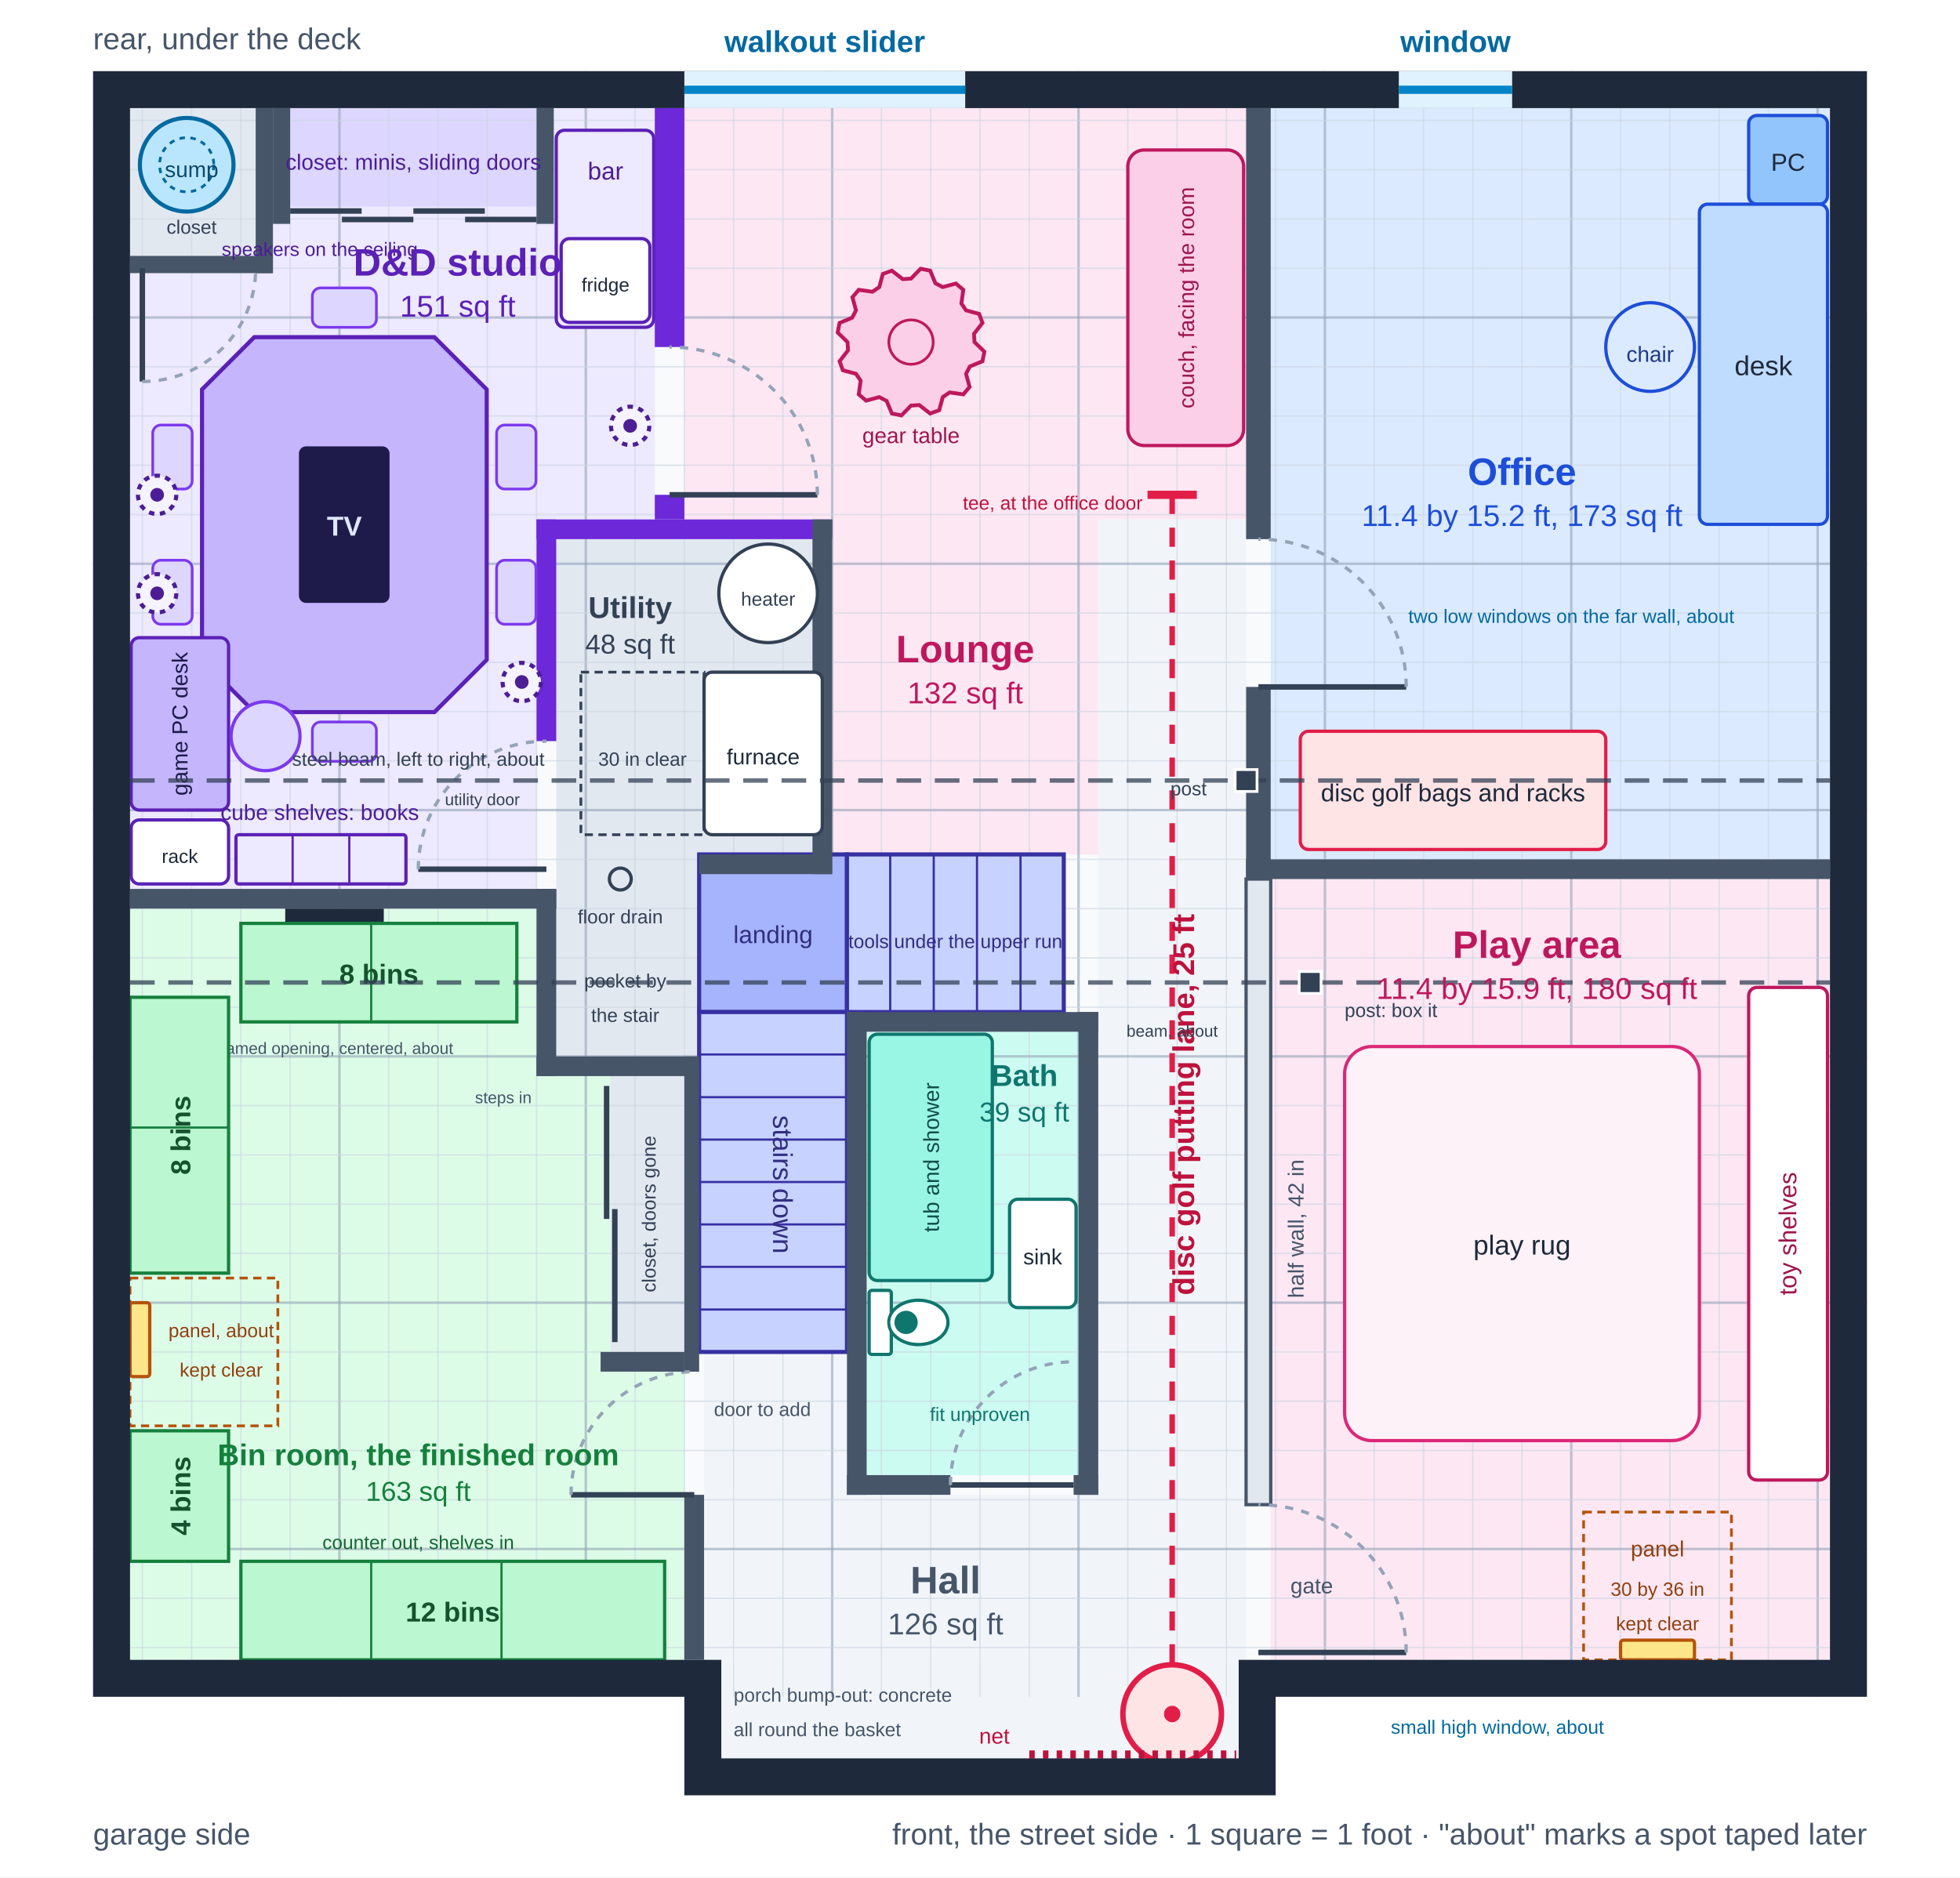
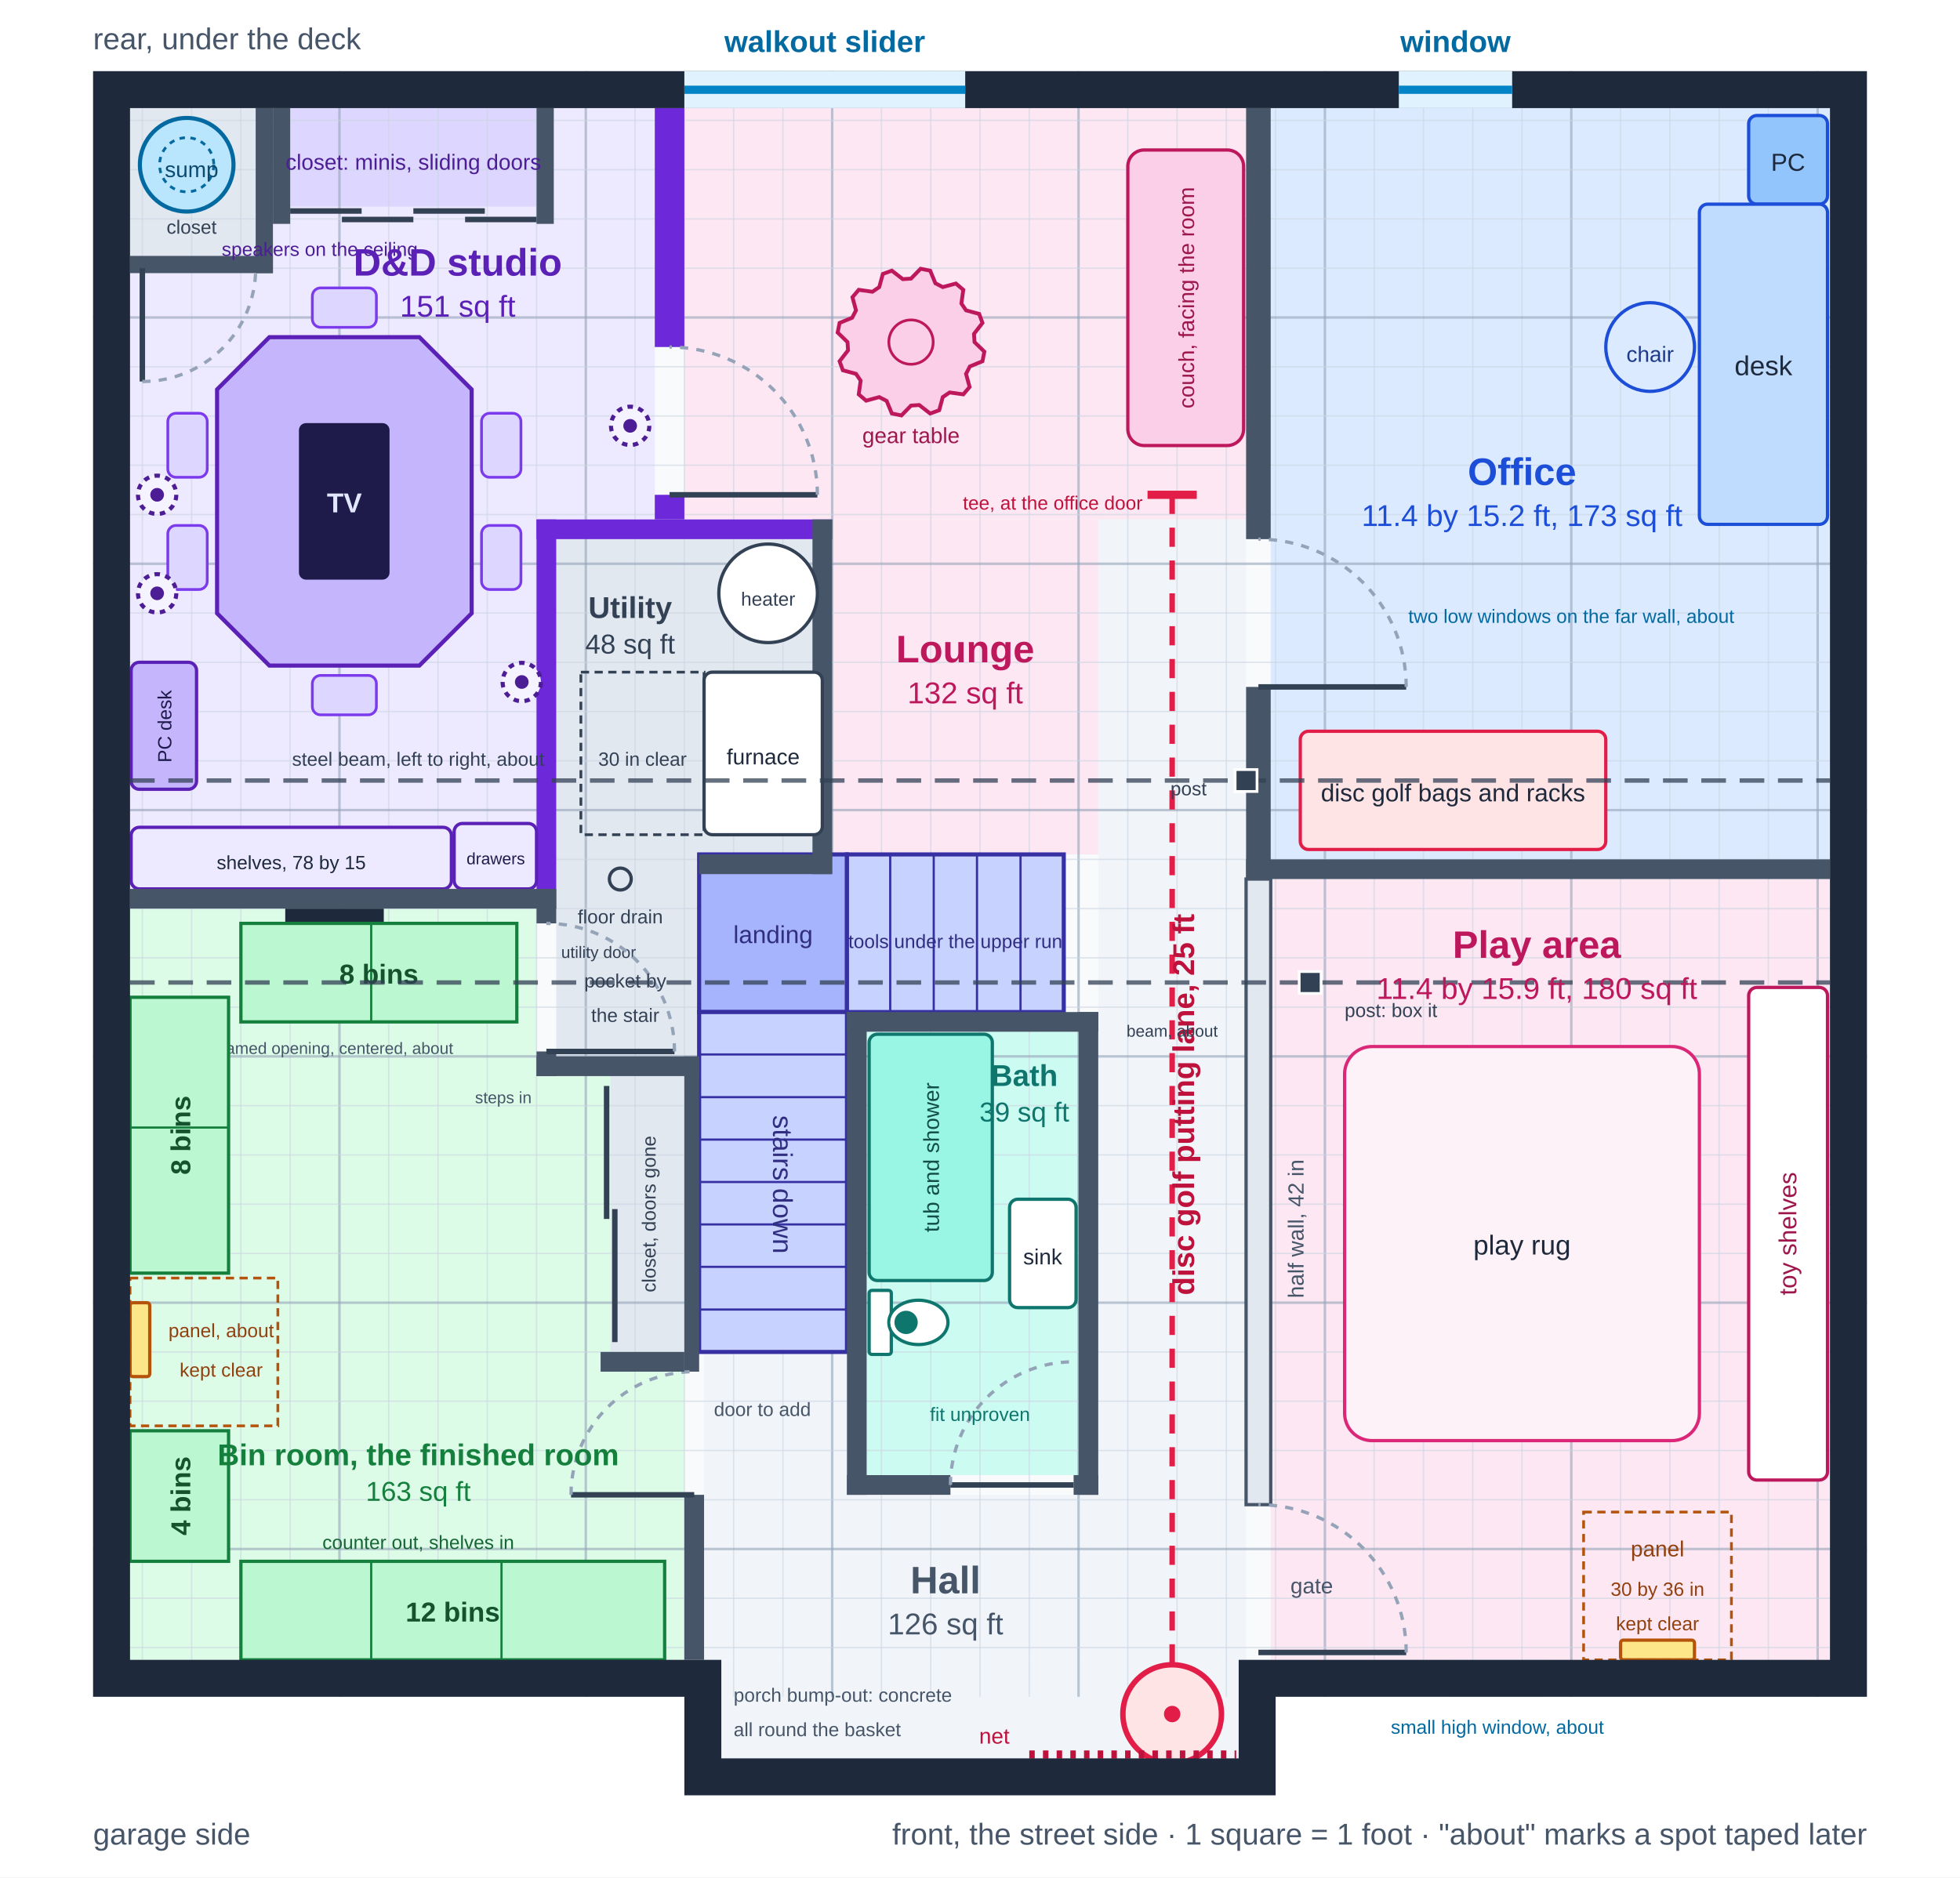
<svg xmlns="http://www.w3.org/2000/svg" viewBox="0 0 716 686" width="716" height="686" font-family="Segoe UI, Arial, sans-serif" role="img" aria-label="The basement with the D&amp;D studio by the utilities: studio, office, play area, bins in the finished room, the lane">
  <rect width="716" height="686" fill="#ffffff" />
  <rect x="34.0" y="26.0" width="648.0" height="594.0" fill="#f8fafc" />
  <rect x="250.0" y="620.0" width="216.0" height="36.0" fill="#f8fafc" />
  <rect x="47.5" y="39.5" width="191.7" height="150.3" fill="#ede9fe" />
  <rect x="47.5" y="189.8" width="148.5" height="135.0" fill="#ede9fe" />
  <rect x="47.5" y="39.5" width="45.9" height="54.0" fill="#e2e8f0" />
  <rect x="106.0" y="39.5" width="90.0" height="36.0" fill="#ddd6fe" />
  <rect x="47.5" y="332.0" width="148.5" height="54.0" fill="#dcfce7" />
  <rect x="47.5" y="386.0" width="202.5" height="220.5" fill="#dcfce7" />
  <rect x="223.0" y="393.2" width="27.0" height="100.8" fill="#e2e8f0" />
  <rect x="464.2" y="321.2" width="204.3" height="285.3" fill="#fce7f3" />
  <rect x="203.2" y="197.0" width="100.8" height="115.2" fill="#e2e8f0" />
  <rect x="203.2" y="312.2" width="52.2" height="73.8" fill="#e2e8f0" />
  <rect x="250.0" y="39.5" width="205.2" height="150.3" fill="#fce7f3" />
  <rect x="304.0" y="189.8" width="97.2" height="122.4" fill="#fce7f3" />
  <rect x="401.2" y="189.8" width="54.0" height="180.0" fill="#f1f5f9" />
  <rect x="401.2" y="369.8" width="54.0" height="176.4" fill="#f1f5f9" />
  <rect x="257.2" y="494.0" width="52.2" height="52.2" fill="#f1f5f9" />
  <rect x="257.2" y="546.2" width="198.0" height="60.3" fill="#f1f5f9" />
  <rect x="263.5" y="606.5" width="189.0" height="36.0" fill="#f1f5f9" />
  <rect x="464.2" y="39.5" width="204.3" height="274.5" fill="#dbeafe" />
  <rect x="316.6" y="377.0" width="77.4" height="162.0" fill="#ccfbf1" />
  <line x1="52.0" y1="26.0" x2="52.0" y2="620.0" stroke="#cbd5e1" stroke-width="0.5" opacity="0.6" />
  <line x1="70.0" y1="26.0" x2="70.0" y2="620.0" stroke="#cbd5e1" stroke-width="0.5" opacity="0.6" />
  <line x1="88.0" y1="26.0" x2="88.0" y2="620.0" stroke="#cbd5e1" stroke-width="0.5" opacity="0.6" />
  <line x1="106.0" y1="26.0" x2="106.0" y2="620.0" stroke="#cbd5e1" stroke-width="0.5" opacity="0.6" />
  <line x1="124.0" y1="26.0" x2="124.0" y2="620.0" stroke="#94a3b8" stroke-width="0.9" opacity="0.6" />
  <line x1="142.0" y1="26.0" x2="142.0" y2="620.0" stroke="#cbd5e1" stroke-width="0.5" opacity="0.6" />
  <line x1="160.0" y1="26.0" x2="160.0" y2="620.0" stroke="#cbd5e1" stroke-width="0.5" opacity="0.6" />
  <line x1="178.0" y1="26.0" x2="178.0" y2="620.0" stroke="#cbd5e1" stroke-width="0.5" opacity="0.6" />
  <line x1="196.0" y1="26.0" x2="196.0" y2="620.0" stroke="#cbd5e1" stroke-width="0.5" opacity="0.6" />
  <line x1="214.0" y1="26.0" x2="214.0" y2="620.0" stroke="#94a3b8" stroke-width="0.9" opacity="0.6" />
  <line x1="232.0" y1="26.0" x2="232.0" y2="620.0" stroke="#cbd5e1" stroke-width="0.5" opacity="0.6" />
  <line x1="250.0" y1="26.0" x2="250.0" y2="620.0" stroke="#cbd5e1" stroke-width="0.5" opacity="0.6" />
  <line x1="268.0" y1="26.0" x2="268.0" y2="620.0" stroke="#cbd5e1" stroke-width="0.5" opacity="0.6" />
  <line x1="286.0" y1="26.0" x2="286.0" y2="620.0" stroke="#cbd5e1" stroke-width="0.5" opacity="0.6" />
  <line x1="304.0" y1="26.0" x2="304.0" y2="620.0" stroke="#94a3b8" stroke-width="0.9" opacity="0.6" />
  <line x1="322.0" y1="26.0" x2="322.0" y2="620.0" stroke="#cbd5e1" stroke-width="0.5" opacity="0.6" />
  <line x1="340.0" y1="26.0" x2="340.0" y2="620.0" stroke="#cbd5e1" stroke-width="0.5" opacity="0.6" />
  <line x1="358.0" y1="26.0" x2="358.0" y2="620.0" stroke="#cbd5e1" stroke-width="0.5" opacity="0.6" />
  <line x1="376.0" y1="26.0" x2="376.0" y2="620.0" stroke="#cbd5e1" stroke-width="0.5" opacity="0.6" />
  <line x1="394.0" y1="26.0" x2="394.0" y2="620.0" stroke="#94a3b8" stroke-width="0.9" opacity="0.6" />
  <line x1="412.0" y1="26.0" x2="412.0" y2="620.0" stroke="#cbd5e1" stroke-width="0.5" opacity="0.6" />
  <line x1="430.0" y1="26.0" x2="430.0" y2="620.0" stroke="#cbd5e1" stroke-width="0.5" opacity="0.6" />
  <line x1="448.0" y1="26.0" x2="448.0" y2="620.0" stroke="#cbd5e1" stroke-width="0.5" opacity="0.6" />
  <line x1="466.0" y1="26.0" x2="466.0" y2="620.0" stroke="#cbd5e1" stroke-width="0.5" opacity="0.6" />
  <line x1="484.0" y1="26.0" x2="484.0" y2="620.0" stroke="#94a3b8" stroke-width="0.9" opacity="0.6" />
  <line x1="502.0" y1="26.0" x2="502.0" y2="620.0" stroke="#cbd5e1" stroke-width="0.5" opacity="0.6" />
  <line x1="520.0" y1="26.0" x2="520.0" y2="620.0" stroke="#cbd5e1" stroke-width="0.5" opacity="0.6" />
  <line x1="538.0" y1="26.0" x2="538.0" y2="620.0" stroke="#cbd5e1" stroke-width="0.5" opacity="0.6" />
  <line x1="556.0" y1="26.0" x2="556.0" y2="620.0" stroke="#cbd5e1" stroke-width="0.5" opacity="0.6" />
  <line x1="574.0" y1="26.0" x2="574.0" y2="620.0" stroke="#94a3b8" stroke-width="0.9" opacity="0.6" />
  <line x1="592.0" y1="26.0" x2="592.0" y2="620.0" stroke="#cbd5e1" stroke-width="0.5" opacity="0.6" />
  <line x1="610.0" y1="26.0" x2="610.0" y2="620.0" stroke="#cbd5e1" stroke-width="0.5" opacity="0.6" />
  <line x1="628.0" y1="26.0" x2="628.0" y2="620.0" stroke="#cbd5e1" stroke-width="0.5" opacity="0.6" />
  <line x1="646.0" y1="26.0" x2="646.0" y2="620.0" stroke="#cbd5e1" stroke-width="0.5" opacity="0.6" />
  <line x1="664.0" y1="26.0" x2="664.0" y2="620.0" stroke="#94a3b8" stroke-width="0.9" opacity="0.6" />
  <line x1="34.0" y1="44.0" x2="682.0" y2="44.0" stroke="#cbd5e1" stroke-width="0.5" opacity="0.6" />
  <line x1="34.0" y1="62.0" x2="682.0" y2="62.0" stroke="#cbd5e1" stroke-width="0.5" opacity="0.6" />
  <line x1="34.0" y1="80.0" x2="682.0" y2="80.0" stroke="#cbd5e1" stroke-width="0.5" opacity="0.6" />
  <line x1="34.0" y1="98.0" x2="682.0" y2="98.0" stroke="#cbd5e1" stroke-width="0.5" opacity="0.6" />
  <line x1="34.0" y1="116.0" x2="682.0" y2="116.0" stroke="#94a3b8" stroke-width="0.9" opacity="0.6" />
  <line x1="34.0" y1="134.0" x2="682.0" y2="134.0" stroke="#cbd5e1" stroke-width="0.5" opacity="0.6" />
  <line x1="34.0" y1="152.0" x2="682.0" y2="152.0" stroke="#cbd5e1" stroke-width="0.5" opacity="0.6" />
  <line x1="34.0" y1="170.0" x2="682.0" y2="170.0" stroke="#cbd5e1" stroke-width="0.5" opacity="0.6" />
  <line x1="34.0" y1="188.0" x2="682.0" y2="188.0" stroke="#cbd5e1" stroke-width="0.5" opacity="0.6" />
  <line x1="34.0" y1="206.0" x2="682.0" y2="206.0" stroke="#94a3b8" stroke-width="0.9" opacity="0.6" />
  <line x1="34.0" y1="224.0" x2="682.0" y2="224.0" stroke="#cbd5e1" stroke-width="0.5" opacity="0.6" />
  <line x1="34.0" y1="242.0" x2="682.0" y2="242.0" stroke="#cbd5e1" stroke-width="0.5" opacity="0.6" />
  <line x1="34.0" y1="260.0" x2="682.0" y2="260.0" stroke="#cbd5e1" stroke-width="0.5" opacity="0.6" />
  <line x1="34.0" y1="278.0" x2="682.0" y2="278.0" stroke="#cbd5e1" stroke-width="0.5" opacity="0.6" />
  <line x1="34.0" y1="296.0" x2="682.0" y2="296.0" stroke="#94a3b8" stroke-width="0.9" opacity="0.6" />
  <line x1="34.0" y1="314.0" x2="682.0" y2="314.0" stroke="#cbd5e1" stroke-width="0.5" opacity="0.6" />
  <line x1="34.0" y1="332.0" x2="682.0" y2="332.0" stroke="#cbd5e1" stroke-width="0.5" opacity="0.6" />
  <line x1="34.0" y1="350.0" x2="682.0" y2="350.0" stroke="#cbd5e1" stroke-width="0.5" opacity="0.6" />
  <line x1="34.0" y1="368.0" x2="682.0" y2="368.0" stroke="#cbd5e1" stroke-width="0.5" opacity="0.6" />
  <line x1="34.0" y1="386.0" x2="682.0" y2="386.0" stroke="#94a3b8" stroke-width="0.9" opacity="0.6" />
  <line x1="34.0" y1="404.0" x2="682.0" y2="404.0" stroke="#cbd5e1" stroke-width="0.5" opacity="0.6" />
  <line x1="34.0" y1="422.0" x2="682.0" y2="422.0" stroke="#cbd5e1" stroke-width="0.5" opacity="0.6" />
  <line x1="34.0" y1="440.0" x2="682.0" y2="440.0" stroke="#cbd5e1" stroke-width="0.5" opacity="0.6" />
  <line x1="34.0" y1="458.0" x2="682.0" y2="458.0" stroke="#cbd5e1" stroke-width="0.5" opacity="0.6" />
  <line x1="34.0" y1="476.0" x2="682.0" y2="476.0" stroke="#94a3b8" stroke-width="0.9" opacity="0.6" />
  <line x1="34.0" y1="494.0" x2="682.0" y2="494.0" stroke="#cbd5e1" stroke-width="0.5" opacity="0.6" />
  <line x1="34.0" y1="512.0" x2="682.0" y2="512.0" stroke="#cbd5e1" stroke-width="0.5" opacity="0.6" />
  <line x1="34.0" y1="530.0" x2="682.0" y2="530.0" stroke="#cbd5e1" stroke-width="0.5" opacity="0.6" />
  <line x1="34.0" y1="548.0" x2="682.0" y2="548.0" stroke="#cbd5e1" stroke-width="0.5" opacity="0.6" />
  <line x1="34.0" y1="566.0" x2="682.0" y2="566.0" stroke="#94a3b8" stroke-width="0.9" opacity="0.6" />
  <line x1="34.0" y1="584.0" x2="682.0" y2="584.0" stroke="#cbd5e1" stroke-width="0.5" opacity="0.6" />
  <line x1="34.0" y1="602.0" x2="682.0" y2="602.0" stroke="#cbd5e1" stroke-width="0.5" opacity="0.6" />
  <rect x="255.4" y="312.2" width="54.0" height="57.6" fill="#a5b4fc" stroke="#3730a3" stroke-width="1.5" />
  <rect x="309.4" y="312.2" width="79.2" height="57.6" fill="#c7d2fe" stroke="#3730a3" stroke-width="1.5" />
  <line x1="325.2" y1="312.2" x2="325.2" y2="369.8" stroke="#3730a3" stroke-width="0.8" />
  <line x1="341.1" y1="312.2" x2="341.1" y2="369.8" stroke="#3730a3" stroke-width="0.8" />
  <line x1="356.9" y1="312.2" x2="356.9" y2="369.8" stroke="#3730a3" stroke-width="0.8" />
  <line x1="372.8" y1="312.2" x2="372.8" y2="369.8" stroke="#3730a3" stroke-width="0.8" />
  <rect x="255.4" y="369.8" width="54.0" height="124.2" fill="#c7d2fe" stroke="#3730a3" stroke-width="1.5" />
  <line x1="255.4" y1="385.3" x2="309.4" y2="385.3" stroke="#3730a3" stroke-width="0.8" />
  <line x1="255.4" y1="400.9" x2="309.4" y2="400.9" stroke="#3730a3" stroke-width="0.8" />
  <line x1="255.4" y1="416.4" x2="309.4" y2="416.4" stroke="#3730a3" stroke-width="0.8" />
  <line x1="255.4" y1="431.9" x2="309.4" y2="431.9" stroke="#3730a3" stroke-width="0.8" />
  <line x1="255.4" y1="447.4" x2="309.4" y2="447.4" stroke="#3730a3" stroke-width="0.8" />
  <line x1="255.4" y1="462.9" x2="309.4" y2="462.9" stroke="#3730a3" stroke-width="0.8" />
  <line x1="255.4" y1="478.5" x2="309.4" y2="478.5" stroke="#3730a3" stroke-width="0.8" />
  <text x="282.4" y="344.6" font-size="9" fill="#312e81" text-anchor="middle">landing</text>
  <text x="282.4" y="432.8" font-size="10" fill="#312e81" text-anchor="middle" transform="rotate(90 282.4 432.8)">stairs down</text>
  <rect x="239.2" y="39.5" width="10.8" height="87.3" fill="#6d28d9" />
  <rect x="239.2" y="180.8" width="10.8" height="9.0" fill="#6d28d9" />
-   <rect x="196.0" y="189.8" width="7.2" height="81.0" fill="#6d28d9" />
+   <rect x="196.0" y="189.8" width="7.2" height="135.0" fill="#6d28d9" />
  <rect x="196.0" y="189.8" width="108.0" height="7.2" fill="#6d28d9" />
  <line x1="244.6" y1="180.8" x2="298.6" y2="180.8" stroke="#334155" stroke-width="2" />
  <path d="M 298.6 180.8 A 54.0 54.0 0 0 0 244.6 126.8" fill="none" stroke="#94a3b8" stroke-width="1.2" stroke-dasharray="3,3" />
  <rect x="47.5" y="93.5" width="52.2" height="6.3" fill="#475569" />
  <rect x="93.4" y="39.5" width="6.3" height="60.3" fill="#475569" />
  <line x1="52.0" y1="98.0" x2="52.0" y2="139.4" stroke="#334155" stroke-width="2" />
  <path d="M 52.0 139.4 A 41.4 41.4 0 0 0 93.4 98.0" fill="none" stroke="#94a3b8" stroke-width="1.2" stroke-dasharray="3,3" />
  <circle cx="68.2" cy="60.2" r="17.1" fill="#bae6fd" stroke="#0369a1" stroke-width="1.5" />
  <circle cx="68.2" cy="60.2" r="9.9" fill="none" stroke="#0369a1" stroke-width="1" stroke-dasharray="2,2" />
  <text x="70.0" y="64.7" font-size="8" fill="#0c4a6e" text-anchor="middle">sump</text>
  <text x="70.0" y="85.4" font-size="7" fill="#334155" text-anchor="middle">closet</text>
  <rect x="99.7" y="39.5" width="6.3" height="42.3" fill="#475569" />
  <rect x="196.0" y="39.5" width="6.3" height="42.3" fill="#475569" />
  <line x1="106.0" y1="77.1" x2="132.1" y2="77.1" stroke="#334155" stroke-width="2" />
  <line x1="124.9" y1="80.2" x2="151.0" y2="80.2" stroke="#334155" stroke-width="2" />
  <line x1="151.0" y1="77.1" x2="177.1" y2="77.1" stroke="#334155" stroke-width="2" />
  <line x1="169.9" y1="80.2" x2="196.0" y2="80.2" stroke="#334155" stroke-width="2" />
  <text x="151.0" y="62.0" font-size="8" fill="#4c1d95" text-anchor="middle">closet: minis, sliding doors</text>
-   <rect x="203.2" y="47.6" width="35.6" height="72.0" rx="3" fill="#ede9fe" stroke="#5b21b6" stroke-width="1.2" />
-   <text x="221.2" y="65.6" font-size="9" fill="#4c1d95" text-anchor="middle">bar</text>
-   <rect x="205.0" y="87.2" width="32.4" height="30.6" rx="3" fill="#ffffff" stroke="#5b21b6" stroke-width="1.2" />
-   <text x="221.2" y="106.5" font-size="7" fill="#1e293b" text-anchor="middle">fridge</text>
-   <polygon points="92.9,123.2 158.7,123.2 177.8,142.3 177.8,241.1 158.7,260.2 92.9,260.2 73.8,241.1 73.8,142.3" fill="#c4b5fd" stroke="#5b21b6" stroke-width="1.5" />
-   <rect x="109.8" y="163.7" width="31.9" height="56.0" rx="2" fill="#1e1b4b" stroke="#1e1b4b" stroke-width="1.2" />
-   <text x="125.8" y="195.7" font-size="10" font-weight="700" fill="#e0e7ff" text-anchor="middle">TV</text>
+   <polygon points="98.4,123.2 153.2,123.2 172.3,142.3 172.3,224.1 153.2,243.2 98.4,243.2 79.3,224.1 79.3,142.3" fill="#c4b5fd" stroke="#5b21b6" stroke-width="1.5" />
+   <rect x="109.8" y="155.2" width="31.9" height="56.0" rx="2" fill="#1e1b4b" stroke="#1e1b4b" stroke-width="1.2" />
+   <text x="125.8" y="187.2" font-size="10" font-weight="700" fill="#e0e7ff" text-anchor="middle">TV</text>
  <rect x="114.1" y="105.2" width="23.4" height="14.4" rx="3" fill="#ddd6fe" stroke="#7c3aed" />
-   <rect x="114.1" y="263.8" width="23.4" height="14.4" rx="3" fill="#ddd6fe" stroke="#7c3aed" />
-   <rect x="55.8" y="155.3" width="14.4" height="23.4" rx="3" fill="#ddd6fe" stroke="#7c3aed" />
-   <rect x="181.4" y="155.3" width="14.4" height="23.4" rx="3" fill="#ddd6fe" stroke="#7c3aed" />
-   <rect x="55.8" y="204.7" width="14.4" height="23.4" rx="3" fill="#ddd6fe" stroke="#7c3aed" />
-   <rect x="181.4" y="204.7" width="14.4" height="23.4" rx="3" fill="#ddd6fe" stroke="#7c3aed" />
-   <rect x="47.9" y="233.0" width="35.6" height="63.0" rx="3" fill="#c4b5fd" stroke="#5b21b6" stroke-width="1.2" />
-   <text x="65.5" y="264.5" font-size="8" fill="#1e1b4b" text-anchor="middle" transform="rotate(-90 65.5 264.5)" dy="3">game PC desk</text>
-   <rect x="47.9" y="299.6" width="35.6" height="23.4" rx="3" fill="#ffffff" stroke="#5b21b6" stroke-width="1.2" />
-   <text x="65.7" y="315.3" font-size="7" fill="#1e293b" text-anchor="middle">rack</text>
-   <circle cx="97.0" cy="269.0" r="12.6" fill="#ddd6fe" stroke="#7c3aed" stroke-width="1.2" />
-   <rect x="86.2" y="305.0" width="62.1" height="18.0" rx="1" fill="#ede9fe" stroke="#5b21b6" stroke-width="1.2" />
-   <line x1="106.9" y1="305.0" x2="106.9" y2="323.0" stroke="#5b21b6" stroke-width="0.8" />
-   <line x1="127.6" y1="305.0" x2="127.6" y2="323.0" stroke="#5b21b6" stroke-width="0.8" />
-   <text x="116.8" y="299.6" font-size="8" fill="#4c1d95" text-anchor="middle">cube shelves: books</text>
-   <text x="176.2" y="294.2" font-size="6" fill="#334155" text-anchor="middle">utility door</text>
+   <rect x="114.1" y="246.8" width="23.4" height="14.4" rx="3" fill="#ddd6fe" stroke="#7c3aed" />
+   <rect x="61.3" y="151.0" width="14.4" height="23.4" rx="3" fill="#ddd6fe" stroke="#7c3aed" />
+   <rect x="175.9" y="151.0" width="14.4" height="23.4" rx="3" fill="#ddd6fe" stroke="#7c3aed" />
+   <rect x="61.3" y="192.0" width="14.4" height="23.4" rx="3" fill="#ddd6fe" stroke="#7c3aed" />
+   <rect x="175.9" y="192.0" width="14.4" height="23.4" rx="3" fill="#ddd6fe" stroke="#7c3aed" />
+   <rect x="47.9" y="242.0" width="23.9" height="46.4" rx="3" fill="#c4b5fd" stroke="#5b21b6" stroke-width="1.2" />
+   <text x="59.6" y="265.4" font-size="7" fill="#1e1b4b" text-anchor="middle" transform="rotate(-90 59.6 265.4)" dy="3">PC desk</text>
+   <rect x="47.9" y="302.3" width="117.0" height="22.5" rx="3" fill="#ede9fe" stroke="#5b21b6" stroke-width="1.2" />
+   <text x="106.4" y="317.6" font-size="7" fill="#1e293b" text-anchor="middle">shelves, 78 by 15</text>
+   <rect x="165.9" y="300.9" width="30.1" height="23.9" rx="3" fill="#ede9fe" stroke="#5b21b6" stroke-width="1.2" />
+   <text x="181.1" y="315.8" font-size="6" fill="#1e1b4b" text-anchor="middle">drawers</text>
  <circle cx="57.4" cy="180.8" r="7" fill="#f5f3ff" stroke="#4c1d95" stroke-width="1.5" stroke-dasharray="2,2" />
  <circle cx="57.4" cy="180.8" r="2.5" fill="#4c1d95" />
  <circle cx="230.2" cy="155.6" r="7" fill="#f5f3ff" stroke="#4c1d95" stroke-width="1.5" stroke-dasharray="2,2" />
  <circle cx="230.2" cy="155.6" r="2.5" fill="#4c1d95" />
  <circle cx="57.4" cy="216.8" r="7" fill="#f5f3ff" stroke="#4c1d95" stroke-width="1.5" stroke-dasharray="2,2" />
  <circle cx="57.4" cy="216.8" r="2.5" fill="#4c1d95" />
  <circle cx="190.6" cy="249.2" r="7" fill="#f5f3ff" stroke="#4c1d95" stroke-width="1.5" stroke-dasharray="2,2" />
  <circle cx="190.6" cy="249.2" r="2.5" fill="#4c1d95" />
  <text x="116.8" y="93.5" font-size="7" fill="#4c1d95" text-anchor="middle">speakers on the ceiling</text>
  <rect x="47.5" y="324.8" width="155.7" height="7.2" fill="#475569" />
-   <rect x="196.0" y="324.8" width="7.2" height="68.4" fill="#475569" />
+   <rect x="196.0" y="324.8" width="7.2" height="12.6" fill="#475569" />
+   <rect x="196.0" y="384.2" width="7.2" height="9.0" fill="#475569" />
+   <text x="205.0" y="350.0" font-size="6" fill="#334155" text-anchor="start">utility door</text>
  <rect x="196.0" y="386.0" width="59.4" height="7.2" fill="#475569" />
  <rect x="250.0" y="386.0" width="5.4" height="115.2" fill="#475569" />
  <rect x="250.0" y="546.2" width="7.2" height="60.3" fill="#475569" />
  <line x1="253.6" y1="546.2" x2="208.6" y2="546.2" stroke="#334155" stroke-width="2" />
  <path d="M 208.6 546.2 A 45.0 45.0 0 0 1 253.6 501.2" fill="none" stroke="#94a3b8" stroke-width="1.2" stroke-dasharray="3,3" />
  <text x="260.8" y="517.4" font-size="7" fill="#475569" text-anchor="start">door to add</text>
  <rect x="219.4" y="494.0" width="30.6" height="7.2" fill="#475569" />
  <line x1="221.6" y1="396.8" x2="221.6" y2="445.4" stroke="#334155" stroke-width="2" />
  <line x1="224.6" y1="441.8" x2="224.6" y2="490.4" stroke="#334155" stroke-width="2" />
  <text x="236.5" y="443.6" font-size="7" fill="#334155" text-anchor="middle" transform="rotate(-90 236.5 443.6)" dy="3">closet, doors gone</text>
  <text x="194.2" y="403.1" font-size="6" fill="#475569" text-anchor="end">steps in</text>
  <rect x="47.5" y="476.0" width="7.2" height="27.0" rx="1" fill="#fde68a" stroke="#b45309" stroke-width="1.2" />
  <rect x="47.5" y="467.0" width="54.0" height="54.0" fill="none" stroke="#b45309" stroke-width="1" stroke-dasharray="3,2" />
  <text x="80.8" y="488.6" font-size="7" fill="#92400e" text-anchor="middle">panel, about</text>
  <text x="80.8" y="503.0" font-size="7" fill="#92400e" text-anchor="middle">kept clear</text>
  <rect x="104.2" y="332.0" width="36.0" height="5.4" fill="#1e293b" />
  <text x="122.2" y="385.1" font-size="6" fill="#475569" text-anchor="middle">framed opening, centered, about</text>
  <rect x="47.5" y="364.4" width="36.0" height="100.8" fill="#bbf7d0" stroke="#15803d" stroke-width="1.2" />
  <line x1="47.5" y1="412.0" x2="83.5" y2="412.0" stroke="#15803d" stroke-width="0.8" />
  <text x="65.5" y="418.8" font-size="10" font-weight="700" fill="#14532d" text-anchor="middle" transform="rotate(-90 65.5 414.8)">8 bins</text>
  <rect x="88.0" y="337.4" width="100.8" height="36.0" fill="#bbf7d0" stroke="#15803d" stroke-width="1.2" />
  <line x1="135.6" y1="337.4" x2="135.6" y2="373.4" stroke="#15803d" stroke-width="0.8" />
  <text x="138.4" y="359.4" font-size="10" font-weight="700" fill="#14532d" text-anchor="middle">8 bins</text>
  <rect x="88.0" y="570.5" width="154.8" height="36.0" fill="#bbf7d0" stroke="#15803d" stroke-width="1.2" />
  <line x1="135.6" y1="570.5" x2="135.6" y2="606.5" stroke="#15803d" stroke-width="0.8" />
  <line x1="183.2" y1="570.5" x2="183.2" y2="606.5" stroke="#15803d" stroke-width="0.8" />
  <text x="165.4" y="592.5" font-size="10" font-weight="700" fill="#14532d" text-anchor="middle">12 bins</text>
  <rect x="47.5" y="522.8" width="36.0" height="47.7" fill="#bbf7d0" stroke="#15803d" stroke-width="1.2" />
  <text x="65.5" y="550.6" font-size="10" font-weight="700" fill="#14532d" text-anchor="middle" transform="rotate(-90 65.5 546.6)">4 bins</text>
  <text x="152.8" y="566.0" font-size="7" fill="#166534" text-anchor="middle">counter out, shelves in</text>
  <rect x="491.2" y="382.4" width="129.6" height="144.0" rx="10" fill="#fdf2f8" stroke="#db2777" stroke-width="1.2" />
  <text x="556.0" y="458.4" font-size="10" fill="#1e293b" text-anchor="middle">play rug</text>
  <rect x="638.8" y="360.8" width="28.8" height="180.0" rx="3" fill="#ffffff" stroke="#be185d" stroke-width="1.2" />
  <text x="653.2" y="450.8" font-size="9" fill="#9d174d" text-anchor="middle" transform="rotate(-90 653.2 450.8)" dy="3">toy shelves</text>
  <rect x="592.0" y="599.3" width="27.0" height="7.2" rx="1" fill="#fde68a" stroke="#b45309" stroke-width="1.2" />
  <rect x="578.5" y="552.5" width="54.0" height="54.0" fill="none" stroke="#b45309" stroke-width="1" stroke-dasharray="3,2" />
  <text x="605.5" y="568.7" font-size="8" fill="#92400e" text-anchor="middle">panel</text>
  <text x="605.5" y="583.1" font-size="7" fill="#92400e" text-anchor="middle">30 by 36 in</text>
  <text x="605.5" y="595.7" font-size="7" fill="#92400e" text-anchor="middle">kept clear</text>
  <rect x="455.2" y="321.2" width="9.0" height="228.6" fill="#e2e8f0" stroke="#475569" stroke-width="1.2" />
  <line x1="459.7" y1="603.8" x2="513.7" y2="603.8" stroke="#334155" stroke-width="2" />
  <path d="M 513.7 603.8 A 54.0 54.0 0 0 0 459.7 549.8" fill="none" stroke="#94a3b8" stroke-width="1.2" stroke-dasharray="3,3" />
  <text x="473.2" y="449.0" font-size="8" fill="#475569" text-anchor="middle" transform="rotate(-90 473.2 449.0)" dy="3">half wall, 42 in</text>
  <text x="471.4" y="582.2" font-size="8" fill="#475569" text-anchor="start">gate</text>
  <text x="491.2" y="371.6" font-size="7" fill="#334155" text-anchor="start">post: box it</text>
  <rect x="529.0" y="606.5" width="36.0" height="13.5" fill="#e0f2fe" />
  <line x1="529.0" y1="613.3" x2="565.0" y2="613.3" stroke="#0284c7" stroke-width="3" />
  <text x="547.0" y="633.5" font-size="7" fill="#0369a1" text-anchor="middle">small high window, about</text>
  <rect x="296.8" y="189.8" width="7.2" height="129.6" fill="#475569" />
  <rect x="255.4" y="312.2" width="48.6" height="7.2" fill="#475569" />
-   <line x1="199.6" y1="317.6" x2="152.8" y2="317.6" stroke="#334155" stroke-width="2" />
-   <path d="M 152.8 317.6 A 46.8 46.8 0 0 1 199.6 270.8" fill="none" stroke="#94a3b8" stroke-width="1.2" stroke-dasharray="3,3" />
+   <line x1="199.6" y1="384.2" x2="246.4" y2="384.2" stroke="#334155" stroke-width="2" />
+   <path d="M 246.4 384.2 A 46.8 46.8 0 0 0 199.6 337.4" fill="none" stroke="#94a3b8" stroke-width="1.2" stroke-dasharray="3,3" />
  <rect x="257.2" y="245.6" width="43.2" height="59.4" rx="3" fill="#ffffff" stroke="#334155" stroke-width="1.2" />
  <text x="278.8" y="279.3" font-size="8" fill="#1e293b" text-anchor="middle">furnace</text>
  <rect x="212.2" y="245.6" width="45.0" height="59.4" fill="none" stroke="#334155" stroke-width="1" stroke-dasharray="3,2" />
  <text x="234.7" y="279.8" font-size="7" fill="#334155" text-anchor="middle">30 in clear</text>
  <circle cx="280.6" cy="216.8" r="18.0" fill="#ffffff" stroke="#334155" stroke-width="1.2" />
  <text x="280.6" y="221.3" font-size="7" fill="#334155" text-anchor="middle">heater</text>
  <circle cx="226.6" cy="321.2" r="4" fill="none" stroke="#334155" stroke-width="1.2" />
  <text x="226.6" y="337.4" font-size="7" fill="#334155" text-anchor="middle">floor drain</text>
  <text x="228.4" y="360.8" font-size="7" fill="#334155" text-anchor="middle">pocket by</text>
  <text x="228.4" y="373.4" font-size="7" fill="#334155" text-anchor="middle">the stair</text>
  <rect x="412.0" y="54.8" width="42.3" height="108.0" rx="6" fill="#fbcfe8" stroke="#be185d" stroke-width="1.2" />
  <text x="433.2" y="108.8" font-size="8" fill="#9d174d" text-anchor="middle" transform="rotate(-90 433.2 108.8)" dy="3">couch, facing the room</text>
  <polygon points="356.0,125.0 359.6,128.5 358.9,132.0 354.3,133.9 352.9,136.6 354.2,141.4 351.9,144.1 346.9,143.4 344.4,145.1 343.1,149.9 339.8,151.1 335.8,148.0 332.8,148.2 329.3,151.8 325.8,151.1 323.9,146.5 321.2,145.1 316.4,146.4 313.7,144.1 314.4,139.1 312.7,136.6 307.9,135.3 306.7,132.0 309.8,128.0 309.6,125.0 306.0,121.5 306.7,118.0 311.3,116.1 312.7,113.4 311.4,108.6 313.7,105.9 318.7,106.6 321.2,104.9 322.5,100.1 325.8,98.9 329.8,102.0 332.8,101.8 336.3,98.2 339.8,98.9 341.7,103.5 344.4,104.9 349.2,103.6 351.9,105.9 351.2,110.9 352.9,113.4 357.7,114.7 358.9,118.0 355.8,122.0" fill="#fbcfe8" stroke="#be185d" stroke-width="1.4" />
  <circle cx="332.8" cy="125.0" r="8.1" fill="none" stroke="#be185d" stroke-width="1" />
  <text x="332.8" y="161.9" font-size="8" fill="#9d174d" text-anchor="middle">gear table</text>
  <text x="417.4" y="186.2" font-size="7" fill="#be123c" text-anchor="end">tee, at the office door</text>
  <text x="349.0" y="346.4" font-size="7" fill="#312e81" text-anchor="middle">tools under the upper run</text>
  <line x1="428.2" y1="180.8" x2="428.2" y2="626.3" stroke="#e11d48" stroke-width="2" stroke-dasharray="7,5" />
  <line x1="419.2" y1="180.8" x2="437.2" y2="180.8" stroke="#e11d48" stroke-width="3" />
  <circle cx="428.2" cy="626.3" r="18.0" fill="#ffe4e6" stroke="#e11d48" stroke-width="2" />
  <circle cx="428.2" cy="626.3" r="3" fill="#e11d48" />
  <text x="436.2" y="403.6" font-size="11" font-weight="700" fill="#be123c" text-anchor="middle" transform="rotate(-90 436.2 403.6)">disc golf putting lane, 25 ft</text>
  <line x1="376.0" y1="641.1" x2="451.6" y2="641.1" stroke="#be123c" stroke-width="3" stroke-dasharray="2,3" />
  <text x="368.8" y="637.1" font-size="8" fill="#be123c" text-anchor="end">net</text>
  <text x="268.0" y="621.8" font-size="7" fill="#475569" text-anchor="start">porch bump-out: concrete</text>
  <text x="268.0" y="634.4" font-size="7" fill="#475569" text-anchor="start">all round the basket</text>
  <rect x="455.2" y="39.5" width="9.0" height="157.5" fill="#475569" />
  <rect x="455.2" y="251.0" width="9.0" height="70.2" fill="#475569" />
  <rect x="455.2" y="314.0" width="213.3" height="7.2" fill="#475569" />
  <line x1="459.7" y1="251.0" x2="513.7" y2="251.0" stroke="#334155" stroke-width="2" />
  <path d="M 513.7 251.0 A 54.0 54.0 0 0 0 459.7 197.0" fill="none" stroke="#94a3b8" stroke-width="1.2" stroke-dasharray="3,3" />
  <rect x="638.8" y="42.2" width="28.8" height="32.4" rx="3" fill="#93c5fd" stroke="#1d4ed8" stroke-width="1.2" />
  <text x="653.2" y="62.4" font-size="9" fill="#1e293b" text-anchor="middle">PC</text>
  <rect x="620.8" y="74.6" width="46.8" height="117.0" rx="3" fill="#bfdbfe" stroke="#1d4ed8" stroke-width="1.2" />
  <text x="644.2" y="137.1" font-size="10" fill="#1e293b" text-anchor="middle">desk</text>
  <circle cx="602.8" cy="126.8" r="16.2" fill="#dbeafe" stroke="#1d4ed8" stroke-width="1.2" />
  <text x="602.8" y="132.2" font-size="8" fill="#1e3a8a" text-anchor="middle">chair</text>
  <rect x="475.0" y="267.2" width="111.6" height="43.2" rx="3" fill="#ffe4e6" stroke="#e11d48" stroke-width="1.2" />
  <text x="530.8" y="292.8" font-size="9" fill="#1e293b" text-anchor="middle">disc golf bags and racks</text>
  <rect x="668.5" y="89.0" width="13.5" height="27.0" fill="#e0f2fe" />
  <line x1="675.3" y1="89.0" x2="675.3" y2="116.0" stroke="#0284c7" stroke-width="3" />
  <rect x="668.5" y="157.4" width="13.5" height="27.0" fill="#e0f2fe" />
  <line x1="675.3" y1="157.4" x2="675.3" y2="184.4" stroke="#0284c7" stroke-width="3" />
  <text x="574.0" y="227.6" font-size="7" fill="#0369a1" text-anchor="middle">two low windows on the far wall, about</text>
  <rect x="309.4" y="369.8" width="91.8" height="7.2" fill="#475569" />
  <rect x="309.4" y="369.8" width="7.2" height="176.4" fill="#475569" />
  <rect x="394.0" y="369.8" width="7.2" height="176.4" fill="#475569" />
  <rect x="309.4" y="539.0" width="37.8" height="7.2" fill="#475569" />
  <rect x="392.2" y="539.0" width="9.0" height="7.2" fill="#475569" />
  <line x1="392.2" y1="542.6" x2="347.2" y2="542.6" stroke="#334155" stroke-width="2" />
  <path d="M 347.2 542.6 A 45.0 45.0 0 0 1 392.2 497.6" fill="none" stroke="#94a3b8" stroke-width="1.2" stroke-dasharray="3,3" />
  <rect x="317.5" y="377.9" width="45.0" height="90.0" rx="3" fill="#99f6e4" stroke="#0f766e" stroke-width="1.2" />
  <text x="340.0" y="422.9" font-size="8" fill="#134e4a" text-anchor="middle" transform="rotate(-90 340.0 422.9)" dy="3">tub and shower</text>
  <rect x="317.5" y="471.5" width="8.1" height="23.4" rx="1" fill="#ffffff" stroke="#0f766e" stroke-width="1.2" />
  <ellipse cx="335.5" cy="483.2" rx="10.8" ry="8.1" fill="#ffffff" stroke="#0f766e" stroke-width="1.2" />
  <rect x="368.8" y="438.2" width="24.3" height="39.6" rx="3" fill="#ffffff" stroke="#0f766e" stroke-width="1.2" />
  <text x="380.9" y="462.0" font-size="8" fill="#1e293b" text-anchor="middle">sink</text>
  <text x="358.0" y="519.2" font-size="7" fill="#0f766e" text-anchor="middle">fit unproven</text>
  <line x1="47.5" y1="285.2" x2="668.5" y2="285.2" stroke="#334155" stroke-width="1.6" stroke-dasharray="9,5" opacity="0.75" />
  <line x1="47.5" y1="359.0" x2="668.5" y2="359.0" stroke="#334155" stroke-width="1.6" stroke-dasharray="9,5" opacity="0.75" />
  <text x="152.8" y="279.8" font-size="7" fill="#334155" text-anchor="middle">steel beam, left to right, about</text>
  <text x="428.2" y="378.8" font-size="6" fill="#334155" text-anchor="middle">beam, about</text>
  <rect x="451.2" y="281.2" width="8" height="8" fill="#334155" stroke="#ffffff" stroke-width="1" />
  <rect x="474.6" y="355.0" width="8" height="8" fill="#334155" stroke="#ffffff" stroke-width="1" />
  <text x="440.8" y="290.6" font-size="7" fill="#334155" text-anchor="end">post</text>
  <path d="M 34 26 H 682.0 V 620.0 H 466.0 V 656.0 H 250.0 V 620.0 H 34 Z M 47.5 39.5 V 606.5 H 263.5 V 642.5 H 452.5 V 606.5 H 668.5 V 39.5 Z" fill="#1e293b" fill-rule="evenodd" />
  <rect x="250.0" y="26.0" width="102.6" height="13.5" fill="#e0f2fe" />
  <line x1="250.0" y1="32.8" x2="352.6" y2="32.8" stroke="#0284c7" stroke-width="3" />
  <text x="301.3" y="19.0" font-size="11" font-weight="700" fill="#0369a1" text-anchor="middle">walkout slider</text>
  <rect x="511.0" y="26.0" width="41.4" height="13.5" fill="#e0f2fe" />
  <line x1="511.0" y1="32.8" x2="552.4" y2="32.8" stroke="#0284c7" stroke-width="3" />
  <text x="531.7" y="19.0" font-size="11" font-weight="700" fill="#0369a1" text-anchor="middle">window</text>
  <circle cx="331.0" cy="483.2" r="5" fill="#0f766e" stroke="#ffffff" stroke-width="1.5" />
  <text x="167.2" y="100.7" font-size="14" font-weight="700" fill="#5b21b6" text-anchor="middle">D&amp;D studio</text>
  <text x="167.2" y="115.7" font-size="11" fill="#5b21b6" text-anchor="middle">151 sq ft</text>
  <text x="152.8" y="535.4" font-size="11" font-weight="700" fill="#15803d" text-anchor="middle">Bin room, the finished room</text>
  <text x="152.8" y="548.4" font-size="10" fill="#15803d" text-anchor="middle">163 sq ft</text>
  <text x="561.4" y="350.0" font-size="14" font-weight="700" fill="#be185d" text-anchor="middle">Play area</text>
  <text x="561.4" y="365.0" font-size="11" fill="#be185d" text-anchor="middle">11.4 by 15.9 ft, 180 sq ft</text>
  <text x="230.2" y="225.8" font-size="11" font-weight="700" fill="#334155" text-anchor="middle">Utility</text>
  <text x="230.2" y="238.8" font-size="10" fill="#334155" text-anchor="middle">48 sq ft</text>
  <text x="352.6" y="242.0" font-size="14" font-weight="700" fill="#be185d" text-anchor="middle">Lounge</text>
  <text x="352.6" y="257.0" font-size="11" fill="#be185d" text-anchor="middle">132 sq ft</text>
  <text x="345.4" y="582.2" font-size="14" font-weight="700" fill="#475569" text-anchor="middle">Hall</text>
  <text x="345.4" y="597.2" font-size="11" fill="#475569" text-anchor="middle">126 sq ft</text>
  <text x="556.0" y="177.2" font-size="14" font-weight="700" fill="#1d4ed8" text-anchor="middle">Office</text>
  <text x="556.0" y="192.2" font-size="11" fill="#1d4ed8" text-anchor="middle">11.4 by 15.2 ft, 173 sq ft</text>
  <text x="374.2" y="396.8" font-size="11" font-weight="700" fill="#0f766e" text-anchor="middle">Bath</text>
  <text x="374.2" y="409.8" font-size="10" fill="#0f766e" text-anchor="middle">39 sq ft</text>
  <text x="34.0" y="18.0" font-size="11" fill="#475569">rear, under the deck</text>
  <text x="682.0" y="674.0" font-size="11" fill="#475569" text-anchor="end">front, the street side · 1 square = 1 foot · "about" marks a spot taped later</text>
  <text x="34.0" y="674.0" font-size="11" fill="#475569">garage side</text>
</svg>
